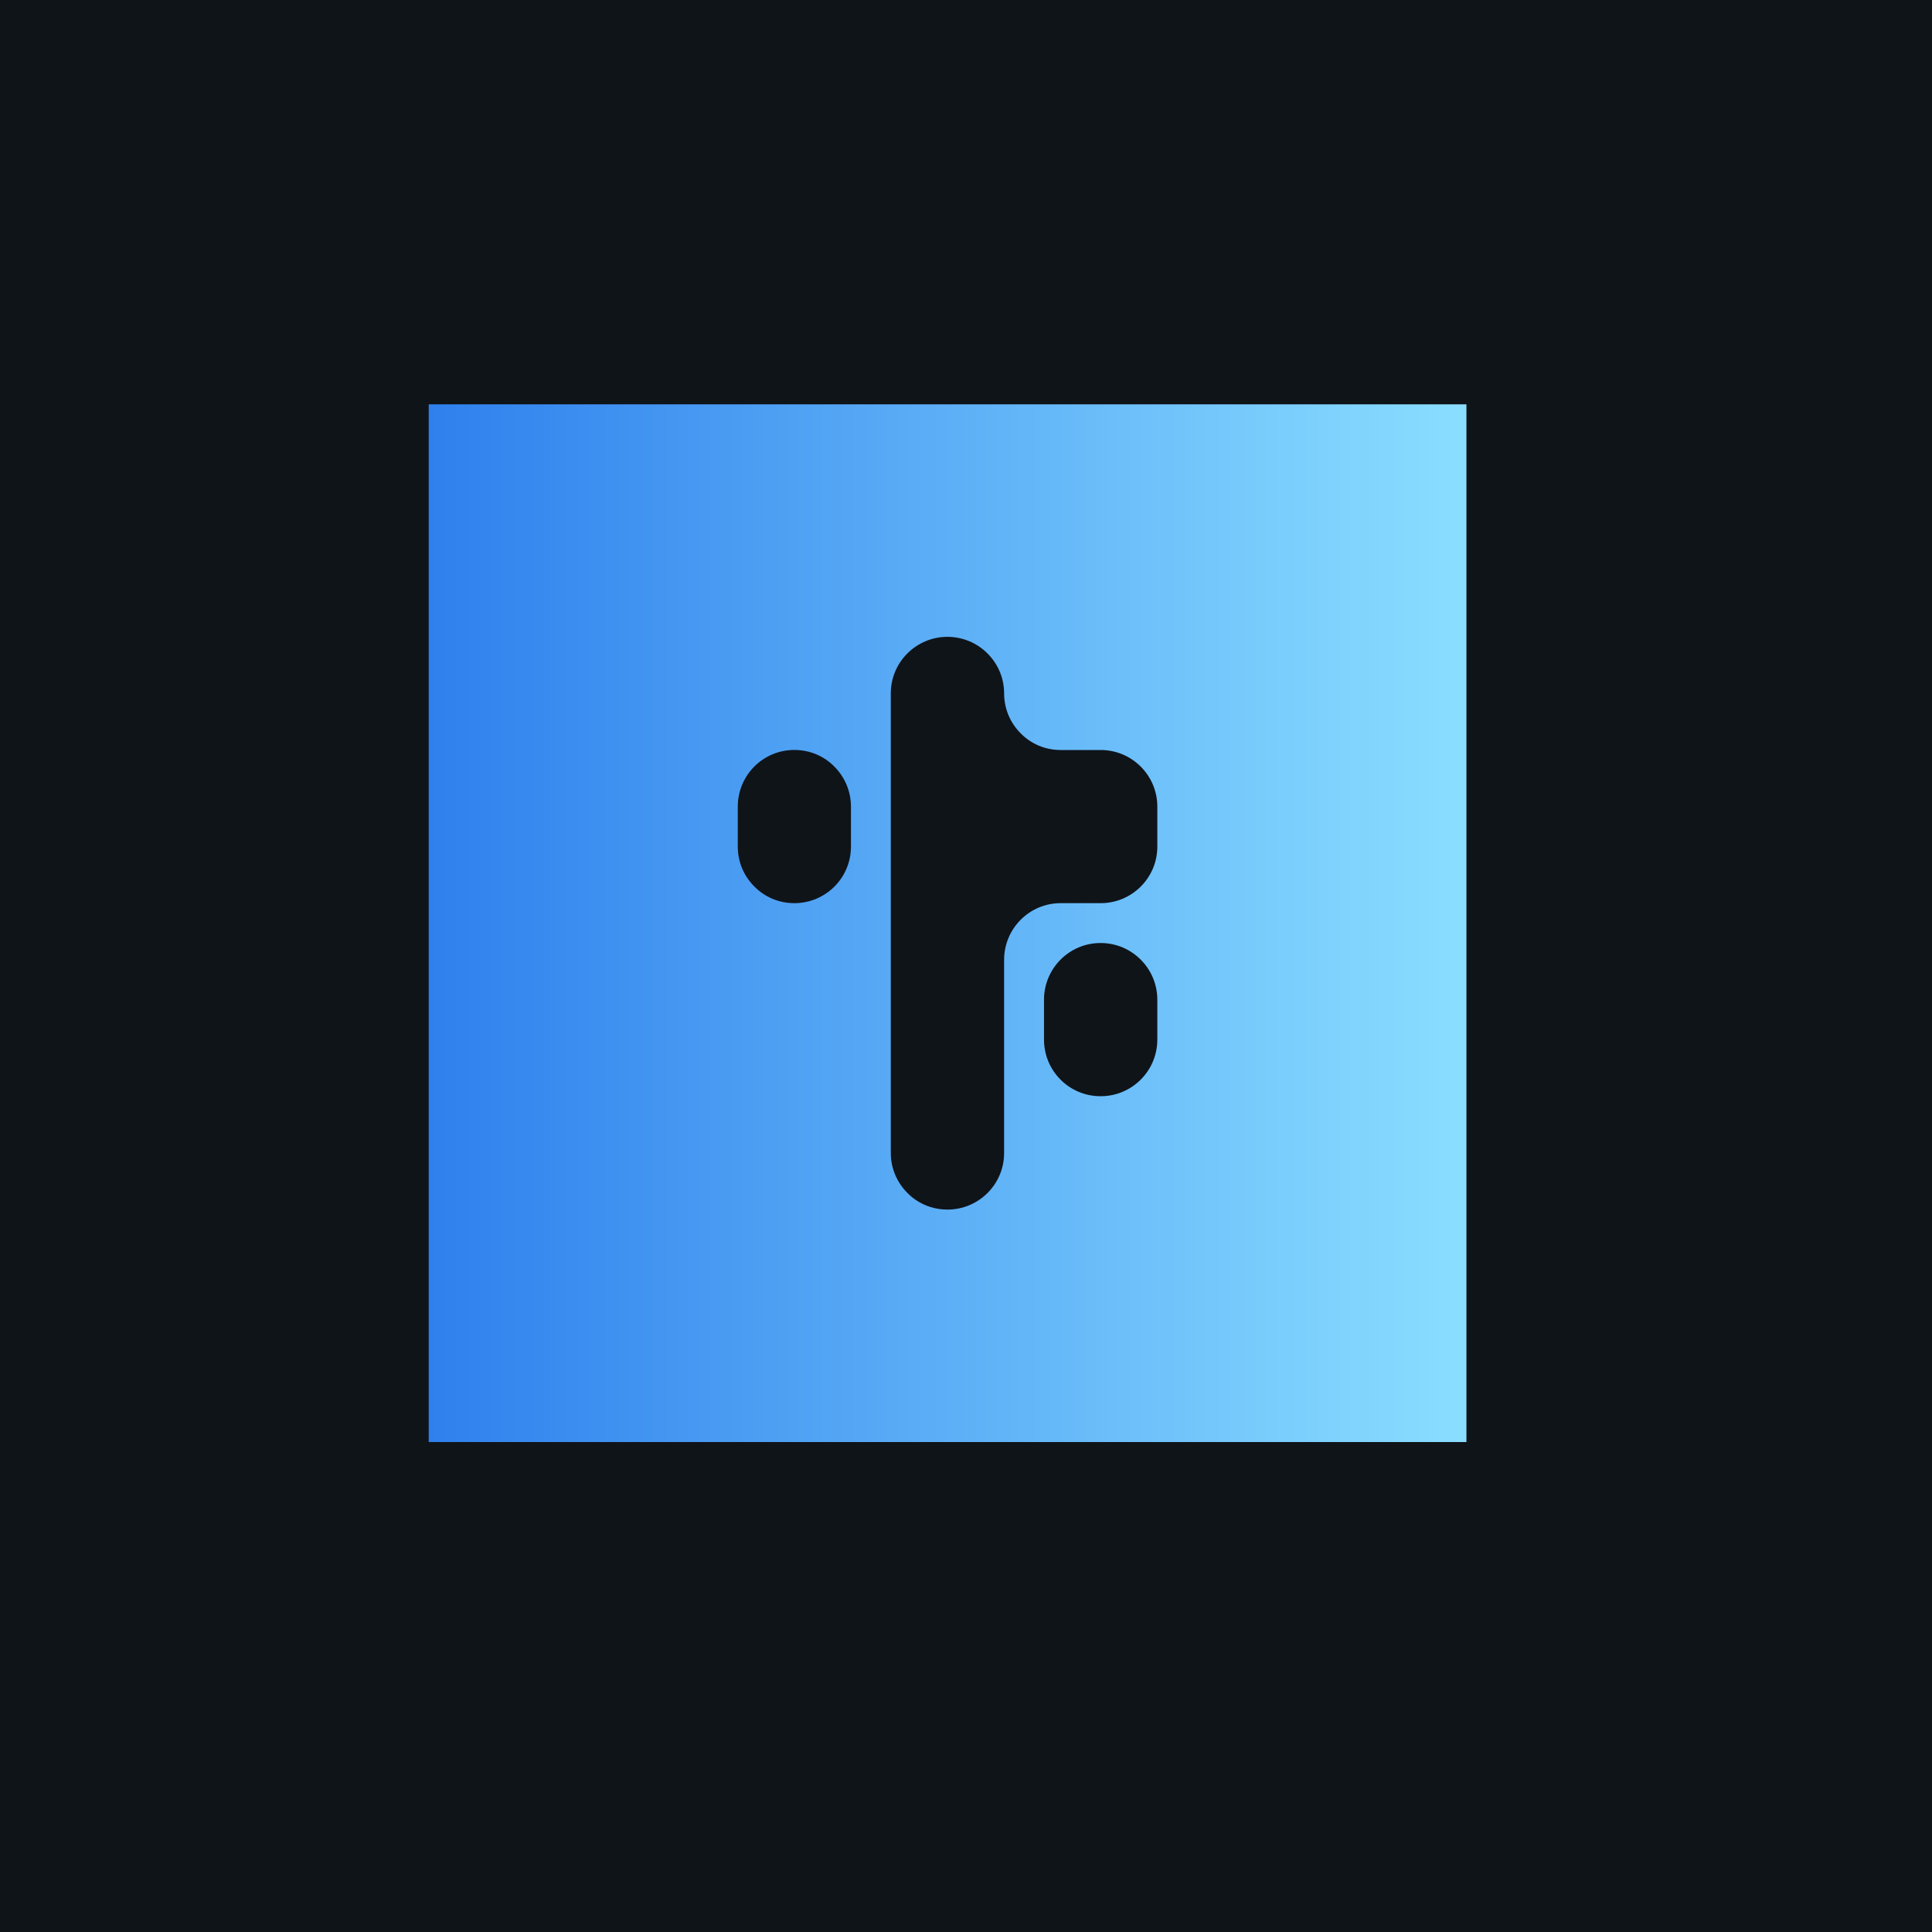
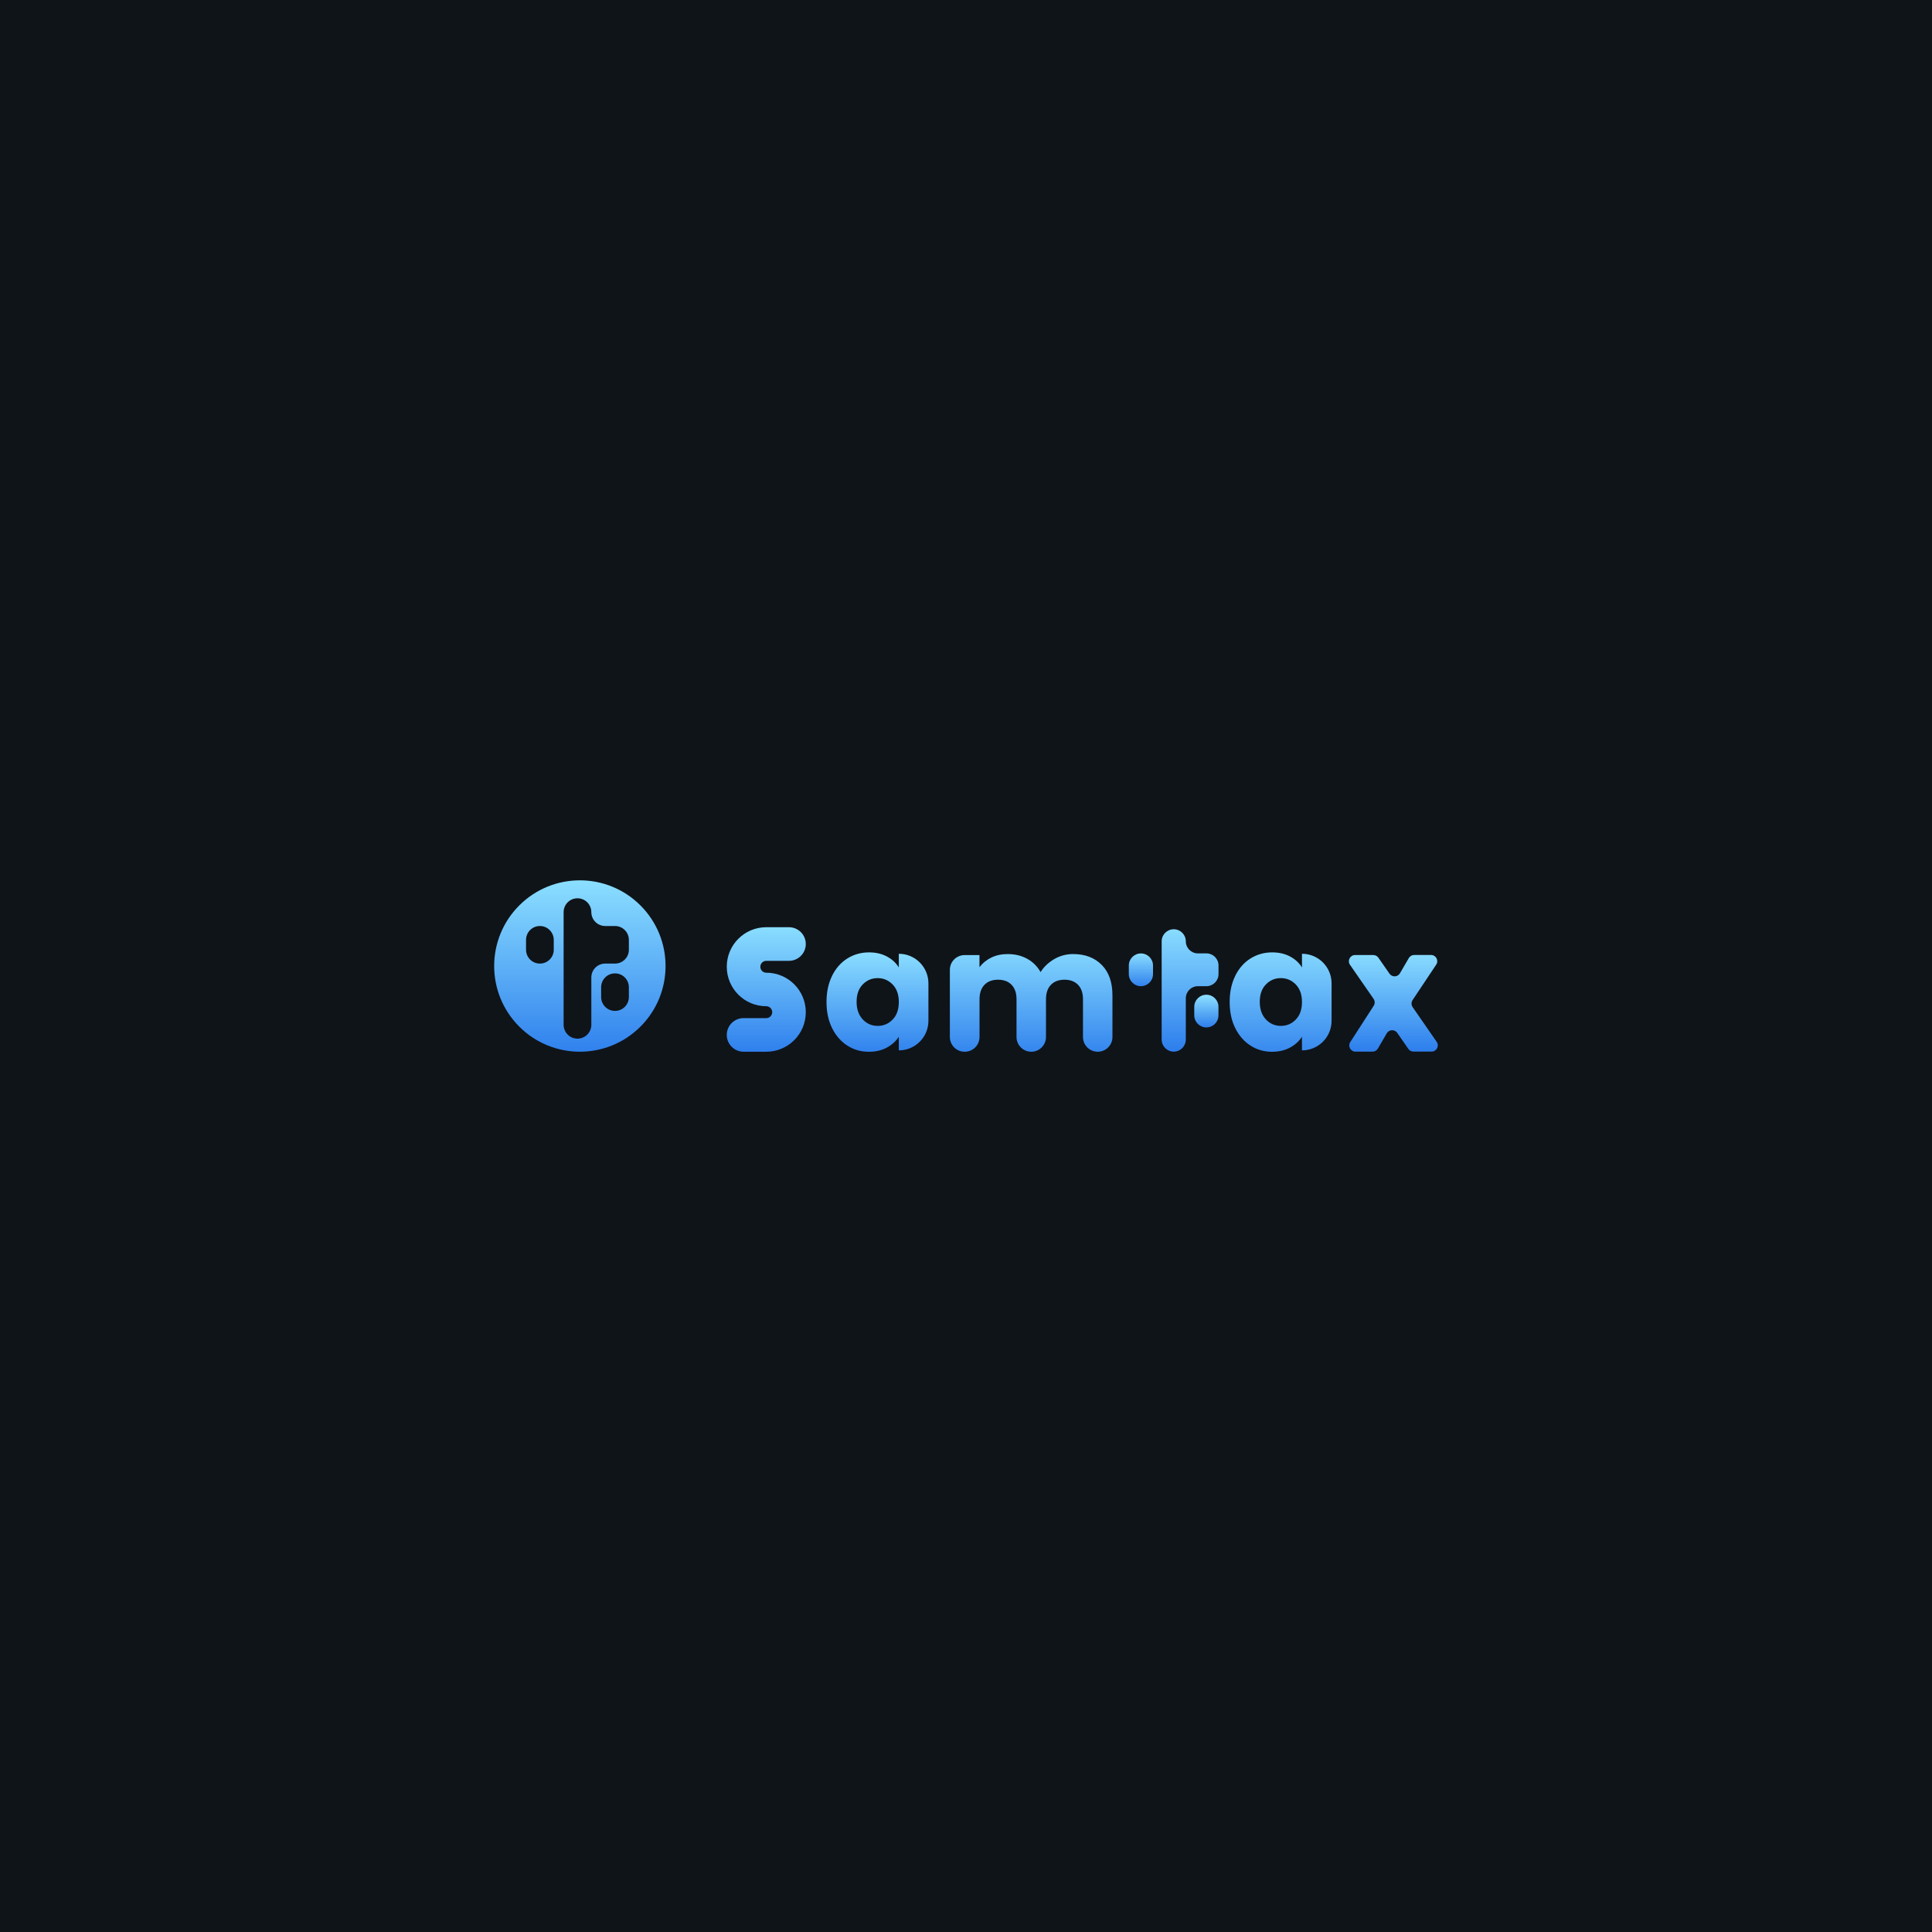
<svg xmlns="http://www.w3.org/2000/svg" id="Layer_1" data-name="Layer 1" viewBox="0 0 400 400">
  <defs>
    <style>
      .cls-1 {
+         fill: url(#linear-gradient-2);
+       }
+ 
+       .cls-2 {
+         fill: url(#linear-gradient-6);
+       }
+ 
+       .cls-3 {
+         fill: url(#linear-gradient-5);
+       }
+ 
+       .cls-4 {
        fill: #0f1419;
      }

-       .cls-2 {
+       .cls-5 {
+         fill: url(#linear-gradient-7);
+       }
+ 
+       .cls-6 {
+         fill: url(#linear-gradient-9);
+       }
+ 
+       .cls-7 {
+         fill: url(#linear-gradient-3);
+       }
+ 
+       .cls-8 {
        fill: url(#linear-gradient);
      }
+ 
+       .cls-9 {
+         fill: url(#linear-gradient-4);
+       }
+ 
+       .cls-10 {
+         fill: url(#linear-gradient-8);
+       }
    </style>
-     <linearGradient id="linear-gradient" x1="88.76" y1="191.13" x2="303.61" y2="191.13" gradientUnits="userSpaceOnUse">
+     <linearGradient id="linear-gradient" x1="158.64" y1="217.74" x2="158.64" y2="191.82" gradientUnits="userSpaceOnUse">
+       <stop offset="0" stop-color="#2f80ed" />
+       <stop offset="1" stop-color="#8adeff" />
+     </linearGradient>
+     <linearGradient id="linear-gradient-2" x1="246.38" y1="216.97" x2="246.38" y2="191.94" gradientUnits="userSpaceOnUse">
+       <stop offset="0" stop-color="#2f80ed" />
+       <stop offset="1" stop-color="#8adeff" />
+     </linearGradient>
+     <linearGradient id="linear-gradient-3" x1="236.22" y1="204.3" x2="236.22" y2="197.34" gradientUnits="userSpaceOnUse">
+       <stop offset="0" stop-color="#2f80ed" />
+       <stop offset="1" stop-color="#8adeff" />
+     </linearGradient>
+     <linearGradient id="linear-gradient-4" x1="249.77" y1="212.64" x2="249.77" y2="206.19" gradientUnits="userSpaceOnUse">
+       <stop offset="0" stop-color="#2f80ed" />
+       <stop offset="1" stop-color="#8adeff" />
+     </linearGradient>
+     <linearGradient id="linear-gradient-5" x1="181.67" y1="218.26" x2="181.67" y2="197.15" gradientUnits="userSpaceOnUse">
+       <stop offset="0" stop-color="#2f80ed" />
+       <stop offset="1" stop-color="#8adeff" />
+     </linearGradient>
+     <linearGradient id="linear-gradient-6" x1="213.5" y1="219.34" x2="213.5" y2="194.87" gradientUnits="userSpaceOnUse">
+       <stop offset="0" stop-color="#2f80ed" />
+       <stop offset="1" stop-color="#8adeff" />
+     </linearGradient>
+     <linearGradient id="linear-gradient-7" x1="265.15" y1="220.21" x2="265.15" y2="195.09" gradientUnits="userSpaceOnUse">
+       <stop offset="0" stop-color="#2f80ed" />
+       <stop offset="1" stop-color="#8adeff" />
+     </linearGradient>
+     <linearGradient id="linear-gradient-8" x1="288.47" y1="217.2" x2="288.47" y2="197.2" gradientUnits="userSpaceOnUse">
+       <stop offset="0" stop-color="#2f80ed" />
+       <stop offset="1" stop-color="#8adeff" />
+     </linearGradient>
+     <linearGradient id="linear-gradient-9" x1="120.06" y1="218.16" x2="120.06" y2="182.68" gradientUnits="userSpaceOnUse">
      <stop offset="0" stop-color="#2f80ed" />
      <stop offset="1" stop-color="#8adeff" />
    </linearGradient>
  </defs>
-   <rect class="cls-1" x="0" width="400" height="400" />
-   <path class="cls-2" d="m88.76,83.71v214.85h214.85V83.71H88.76Zm87.42,91.58c0,6.46-5.23,11.7-11.73,11.7-3.22,0-6.15-1.29-8.26-3.44-2.14-2.11-3.44-5.04-3.44-8.26v-8.29c0-6.49,5.23-11.73,11.7-11.73,3.25,0,6.18,1.29,8.29,3.44,2.11,2.11,3.44,5.04,3.44,8.29v8.29Zm63.43,39.94c0,6.49-5.26,11.73-11.73,11.73h-.03c-6.46,0-11.7-5.23-11.7-11.73v-8.26c0-6.46,5.23-11.73,11.7-11.73h.03c6.46,0,11.73,5.26,11.73,11.73v8.26Zm0-39.94c0,6.46-5.26,11.7-11.73,11.7h-8.29c-6.46,0-11.7,5.26-11.7,11.73v40.01c0,6.46-5.26,11.7-11.73,11.7-3.22,0-6.18-1.29-8.29-3.44-2.11-2.11-3.44-5.04-3.44-8.26v-95.18c0-6.46,5.26-11.7,11.73-11.7,3.22,0,6.18,1.32,8.29,3.44,2.11,2.11,3.44,5.01,3.44,8.26s1.32,6.18,3.44,8.29c2.11,2.14,5.01,3.44,8.26,3.44h8.29c6.46,0,11.73,5.23,11.73,11.73v8.29Z" />
+   <rect class="cls-4" width="400" height="400" />
+   <g>
+     <g>
+       <path class="cls-8" d="m157.42,200.16h0c0,.68.55,1.23,1.23,1.23h0c4.52,0,8.18,3.66,8.18,8.18h0c0,4.52-3.66,8.18-8.18,8.18h-4.7c-1.92,0-3.48-1.56-3.48-3.48h0c0-1.92,1.56-3.48,3.48-3.48h4.7c.68,0,1.23-.55,1.23-1.23h0c0-.68-.55-1.23-1.23-1.23h0c-4.52,0-8.18-3.66-8.18-8.18h0c0-4.52,3.66-8.18,8.18-8.18h4.7c1.92,0,3.48,1.56,3.48,3.48h0c0,1.92-1.56,3.48-3.48,3.48h-4.7c-.68,0-1.23.55-1.23,1.23Z" />
+       <g>
+         <path class="cls-1" d="m252.28,199.91v1.77c0,1.38-1.12,2.5-2.5,2.5h-1.77c-1.38,0-2.5,1.12-2.5,2.5v8.55c0,1.38-1.12,2.5-2.5,2.5h0c-1.38,0-2.5-1.12-2.5-2.5v-20.34c0-1.38,1.12-2.5,2.5-2.5h0c1.38,0,2.5,1.12,2.5,2.5h0c0,1.38,1.12,2.5,2.5,2.5h1.77c1.38,0,2.5,1.12,2.5,2.5Z" />
+         <rect class="cls-7" x="233.71" y="197.4" width="5.01" height="6.78" rx="2.5" ry="2.5" />
+         <rect class="cls-9" x="247.26" y="205.95" width="5.01" height="6.77" rx="2.5" ry="2.5" />
+       </g>
+       <path class="cls-3" d="m172.28,202.01c.78-1.55,1.83-2.75,3.17-3.58s2.83-1.25,4.48-1.25c1.41,0,2.65.29,3.71.86,1.06.57,1.88,1.33,2.45,2.26v-2.83h0c3.39,0,6.13,2.74,6.13,6.13v7.74c0,3.39-2.74,6.13-6.13,6.13h0v-2.83c-.59.93-1.43,1.69-2.49,2.26-1.06.57-2.3.86-3.71.86-1.63,0-3.11-.42-4.44-1.27s-2.39-2.05-3.17-3.62c-.78-1.56-1.16-3.37-1.16-5.43s.39-3.86,1.16-5.41Zm12.54,1.83c-.85-.88-1.88-1.33-3.1-1.33s-2.25.43-3.1,1.31c-.85.87-1.27,2.07-1.27,3.6s.43,2.74,1.27,3.64c.85.9,1.88,1.34,3.1,1.34s2.25-.44,3.1-1.32,1.27-2.09,1.27-3.62-.42-2.74-1.27-3.62Z" />
+       <path class="cls-2" d="m228.12,199.79c1.47,1.5,2.2,3.6,2.2,6.27v8.64c0,1.68-1.36,3.05-3.05,3.05h0c-1.68,0-3.05-1.36-3.05-3.05v-7.81c0-1.29-.34-2.29-1.02-2.99-.68-.71-1.62-1.06-2.81-1.06s-2.13.35-2.81,1.06c-.68.7-1.02,1.7-1.02,2.99v7.81c0,1.68-1.36,3.05-3.05,3.05h0c-1.68,0-3.05-1.36-3.05-3.05v-7.81c0-1.29-.34-2.29-1.02-2.99-.68-.71-1.62-1.06-2.81-1.06s-2.13.35-2.81,1.06c-.68.7-1.02,1.7-1.02,2.99v7.81c0,1.68-1.36,3.05-3.05,3.05h-.04c-1.68,0-3.05-1.36-3.05-3.05v-13.91c0-1.68,1.36-3.05,3.05-3.05h3.08v2.51c.62-.83,1.43-1.5,2.44-1.99,1-.49,2.14-.73,3.4-.73,1.5,0,2.85.32,4.03.97,1.18.65,2.11,1.57,2.78,2.76.69-1.1,1.64-1.99,2.83-2.69,1.19-.69,2.49-1.04,3.91-1.04,2.48,0,4.46.75,5.93,2.26Z" />
+       <path class="cls-5" d="m255.75,202.01c.78-1.55,1.83-2.75,3.17-3.58s2.83-1.25,4.48-1.25c1.41,0,2.65.29,3.71.86,1.06.57,1.88,1.33,2.45,2.26v-2.83h0c3.39,0,6.13,2.74,6.13,6.13v7.74c0,3.39-2.74,6.13-6.13,6.13h0v-2.83c-.59.93-1.43,1.69-2.49,2.26-1.06.57-2.3.86-3.71.86-1.63,0-3.11-.42-4.44-1.27s-2.39-2.05-3.17-3.62c-.78-1.56-1.16-3.37-1.16-5.43s.39-3.86,1.16-5.41Zm12.54,1.83c-.85-.88-1.88-1.33-3.1-1.33s-2.25.43-3.1,1.31c-.85.87-1.27,2.07-1.27,3.6s.43,2.74,1.27,3.64c.85.9,1.88,1.34,3.1,1.34s2.25-.44,3.1-1.32,1.27-2.09,1.27-3.62-.42-2.74-1.27-3.62Z" />
+       <path class="cls-10" d="m291.59,217.18l-2.3-3.33c-.54-.78-1.7-.73-2.17.08l-1.84,3.16c-.23.4-.65.64-1.11.64h-3.53c-1.02,0-1.63-1.13-1.08-1.98l4.85-7.51c.28-.44.27-1-.02-1.43l-4.89-7.06c-.59-.85.02-2.02,1.06-2.02h3.76c.42,0,.82.21,1.06.55l2.3,3.31c.54.77,1.69.73,2.17-.09l1.83-3.14c.23-.4.65-.64,1.11-.64h3.49c1.03,0,1.64,1.14,1.07,2l-4.89,7.34c-.29.44-.29,1.01.01,1.45l4.98,7.19c.59.85-.02,2.02-1.06,2.02h-3.75c-.42,0-.82-.21-1.06-.56Z" />
+     </g>
+     <path class="cls-6" d="m132.6,187.46c-6.93-6.93-18.16-6.93-25.09,0-6.93,6.93-6.93,18.16,0,25.09,6.93,6.93,18.16,6.93,25.09,0,6.93-6.93,6.93-18.16,0-25.09Zm-17.95,9.17c0,1.59-1.28,2.87-2.87,2.87-.79,0-1.51-.32-2.03-.84-.52-.52-.84-1.24-.84-2.03v-2.03c0-1.59,1.28-2.88,2.87-2.88.79,0,1.51.32,2.03.85.52.52.84,1.24.84,2.03v2.03Zm15.55,9.79c0,1.59-1.28,2.88-2.87,2.88h0c-1.59,0-2.87-1.29-2.87-2.88v-2.02c0-1.59,1.28-2.87,2.87-2.87h0c1.59,0,2.87,1.28,2.87,2.87v2.02Zm0-9.79c0,1.59-1.28,2.87-2.87,2.87h-2.03c-1.59,0-2.87,1.28-2.87,2.87v9.8c0,1.59-1.28,2.87-2.87,2.87-.79,0-1.51-.32-2.03-.84-.52-.52-.84-1.24-.84-2.03v-23.32c0-1.58,1.28-2.87,2.87-2.87.79,0,1.51.32,2.03.84.52.52.84,1.24.84,2.03s.32,1.51.84,2.03c.52.52,1.24.84,2.03.84h2.03c1.59,0,2.87,1.29,2.87,2.88v2.03Z" />
+   </g>
</svg>
